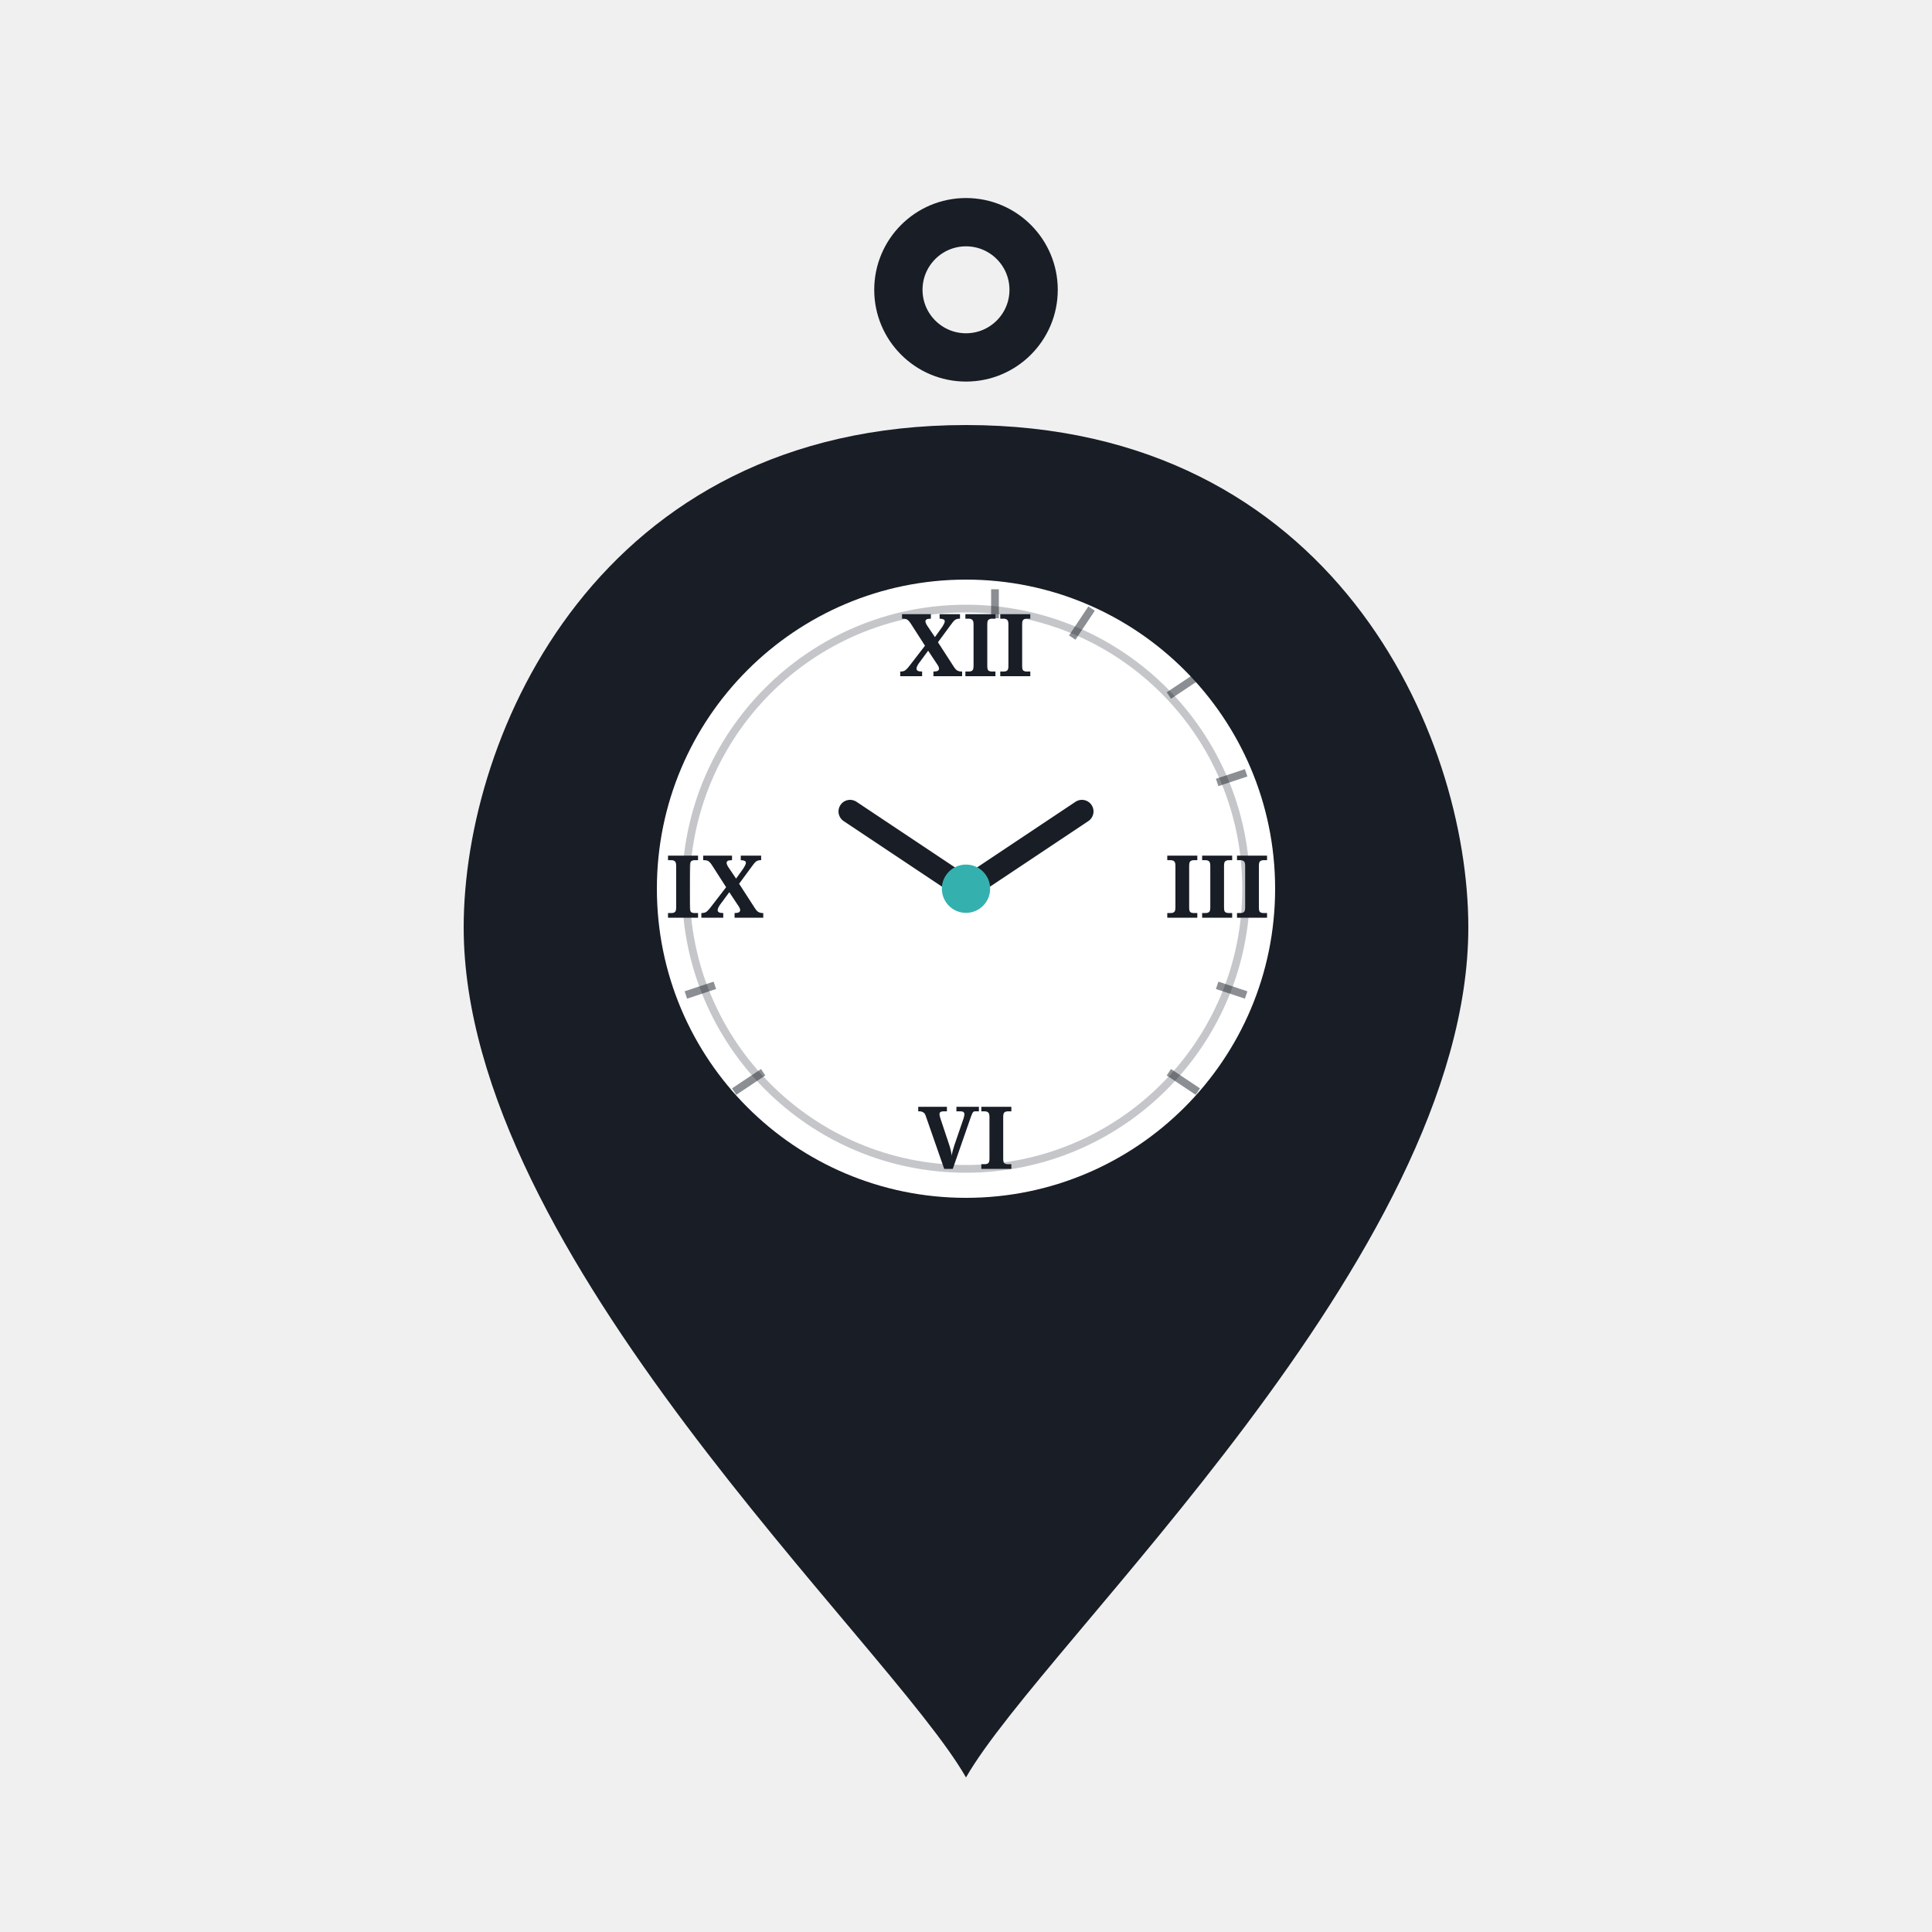
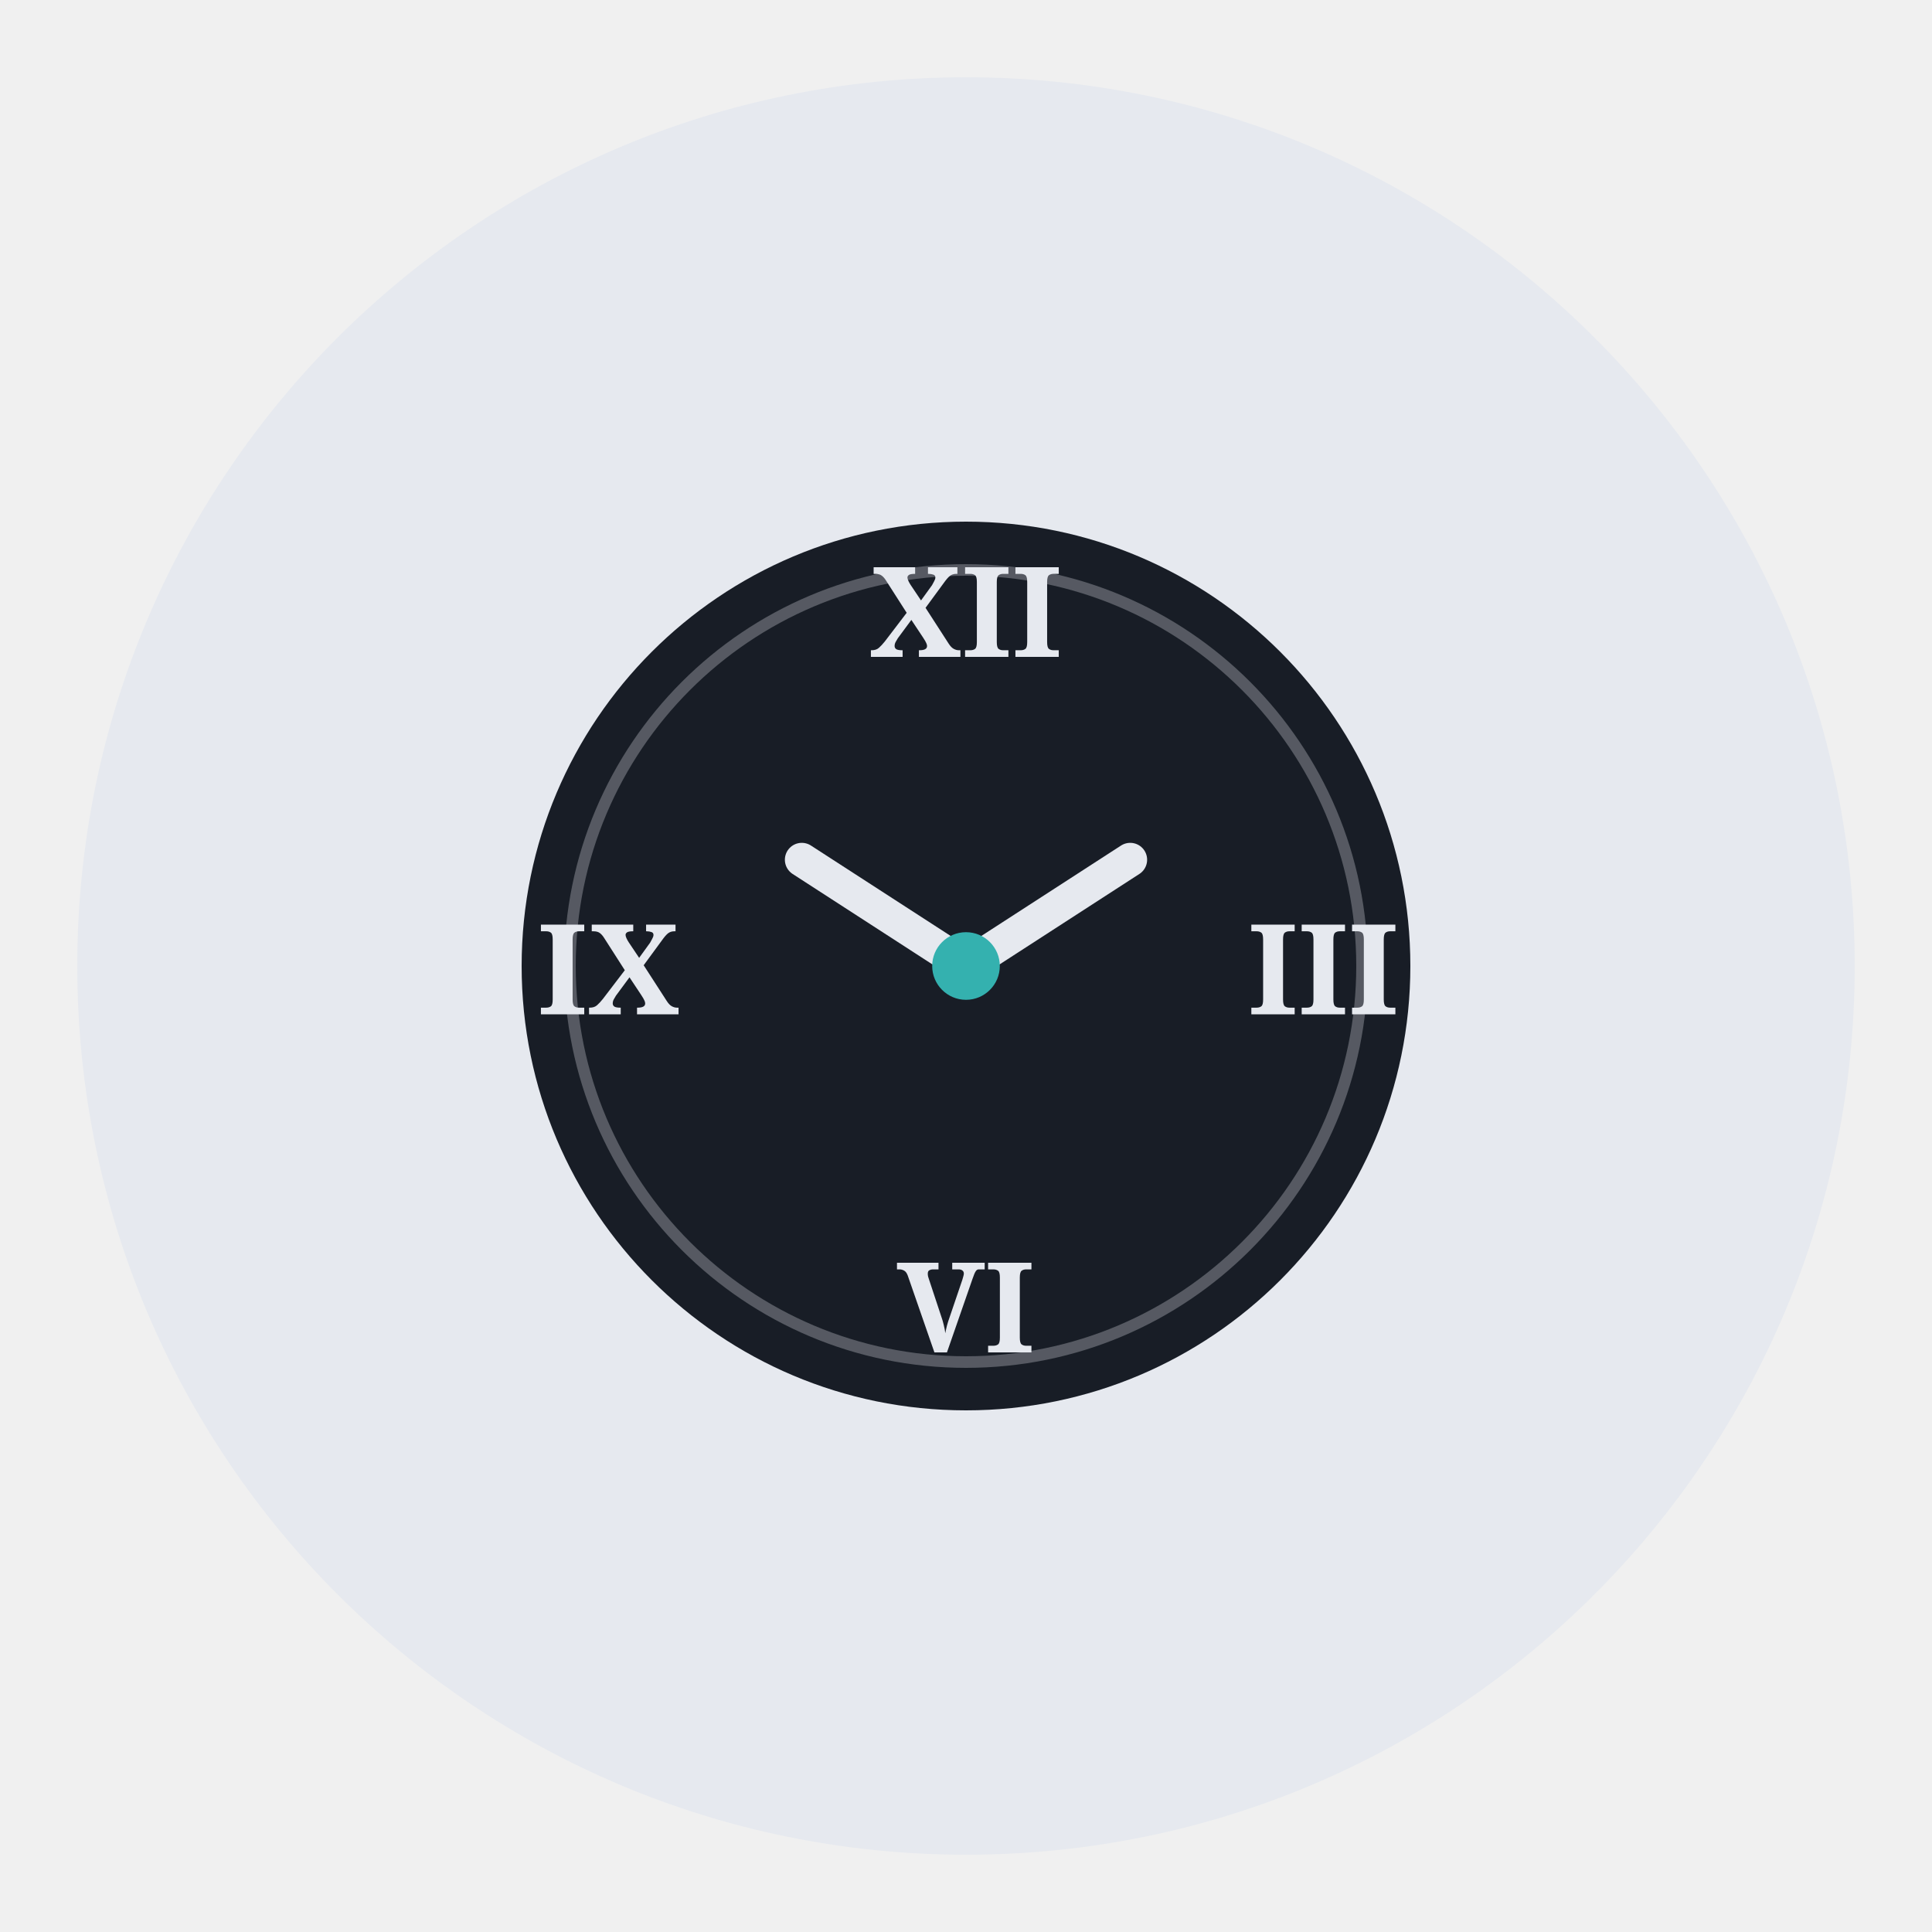
<svg xmlns="http://www.w3.org/2000/svg" viewBox="0 0 200 200" width="200" height="200">
-   <circle cx="100" cy="30" r="7" fill="none" stroke="#181D26" stroke-width="5" />
-   <path d="M100 44 C 62 44, 48 76, 48 96 C 48 130, 92 170, 100 184 C 108 170, 152 130, 152 96 C 152 76, 138 44, 100 44 Z" fill="#181D26" />
-   <circle cx="100" cy="92" r="32" fill="#ffffff" />
-   <circle cx="100" cy="92" r="29" fill="none" stroke="#181D26" stroke-width="0.8" opacity="0.25" />
-   <text x="100" y="70" font-family="Georgia, serif" font-size="9" font-weight="700" fill="#181D26" text-anchor="middle">XII</text>
-   <text x="126" y="95" font-family="Georgia, serif" font-size="9" font-weight="700" fill="#181D26" text-anchor="middle">III</text>
-   <text x="100" y="121" font-family="Georgia, serif" font-size="9" font-weight="700" fill="#181D26" text-anchor="middle">VI</text>
-   <text x="74" y="95" font-family="Georgia, serif" font-size="9" font-weight="700" fill="#181D26" text-anchor="middle">IX</text>
-   <line x1="103" y1="61" x2="103" y2="64" stroke="#181D26" stroke-width="0.8" opacity="0.5" />
-   <line x1="113" y1="63" x2="111" y2="66" stroke="#181D26" stroke-width="0.8" opacity="0.5" />
-   <line x1="124" y1="70" x2="121" y2="72" stroke="#181D26" stroke-width="0.8" opacity="0.5" />
-   <line x1="129" y1="80" x2="126" y2="81" stroke="#181D26" stroke-width="0.8" opacity="0.5" />
-   <line x1="129" y1="103" x2="126" y2="102" stroke="#181D26" stroke-width="0.8" opacity="0.5" />
-   <line x1="124" y1="113" x2="121" y2="111" stroke="#181D26" stroke-width="0.8" opacity="0.5" />
-   <line x1="76" y1="113" x2="79" y2="111" stroke="#181D26" stroke-width="0.8" opacity="0.5" />
-   <line x1="71" y1="103" x2="74" y2="102" stroke="#181D26" stroke-width="0.8" opacity="0.5" />
-   <line x1="100" y1="92" x2="88" y2="84" stroke="#181D26" stroke-width="2.4" stroke-linecap="round" />
-   <line x1="100" y1="92" x2="112" y2="84" stroke="#181D26" stroke-width="2.4" stroke-linecap="round" />
-   <circle cx="100" cy="92" r="2.5" fill="#34B1AF" />
+   <circle cx="100" cy="100" r="92" fill="#E6E9EF" />
+   <circle cx="100" cy="100" r="46" fill="#181D26" />
+   <circle cx="100" cy="100" r="41" fill="none" stroke="#E6E9EF" stroke-width="1.2" opacity="0.3" />
+   <text x="100" y="68" font-family="Georgia, serif" font-size="13" font-weight="700" fill="#E6E9EF" text-anchor="middle">XII</text>
+   <text x="137" y="105" font-family="Georgia, serif" font-size="13" font-weight="700" fill="#E6E9EF" text-anchor="middle">III</text>
+   <text x="100" y="140" font-family="Georgia, serif" font-size="13" font-weight="700" fill="#E6E9EF" text-anchor="middle">VI</text>
+   <text x="63" y="105" font-family="Georgia, serif" font-size="13" font-weight="700" fill="#E6E9EF" text-anchor="middle">IX</text>
+   <line x1="100" y1="100" x2="83" y2="89" stroke="#E6E9EF" stroke-width="3.5" stroke-linecap="round" />
+   <line x1="100" y1="100" x2="117" y2="89" stroke="#E6E9EF" stroke-width="3.5" stroke-linecap="round" />
+   <circle cx="100" cy="100" r="3.5" fill="#34B1AF" />
</svg>
